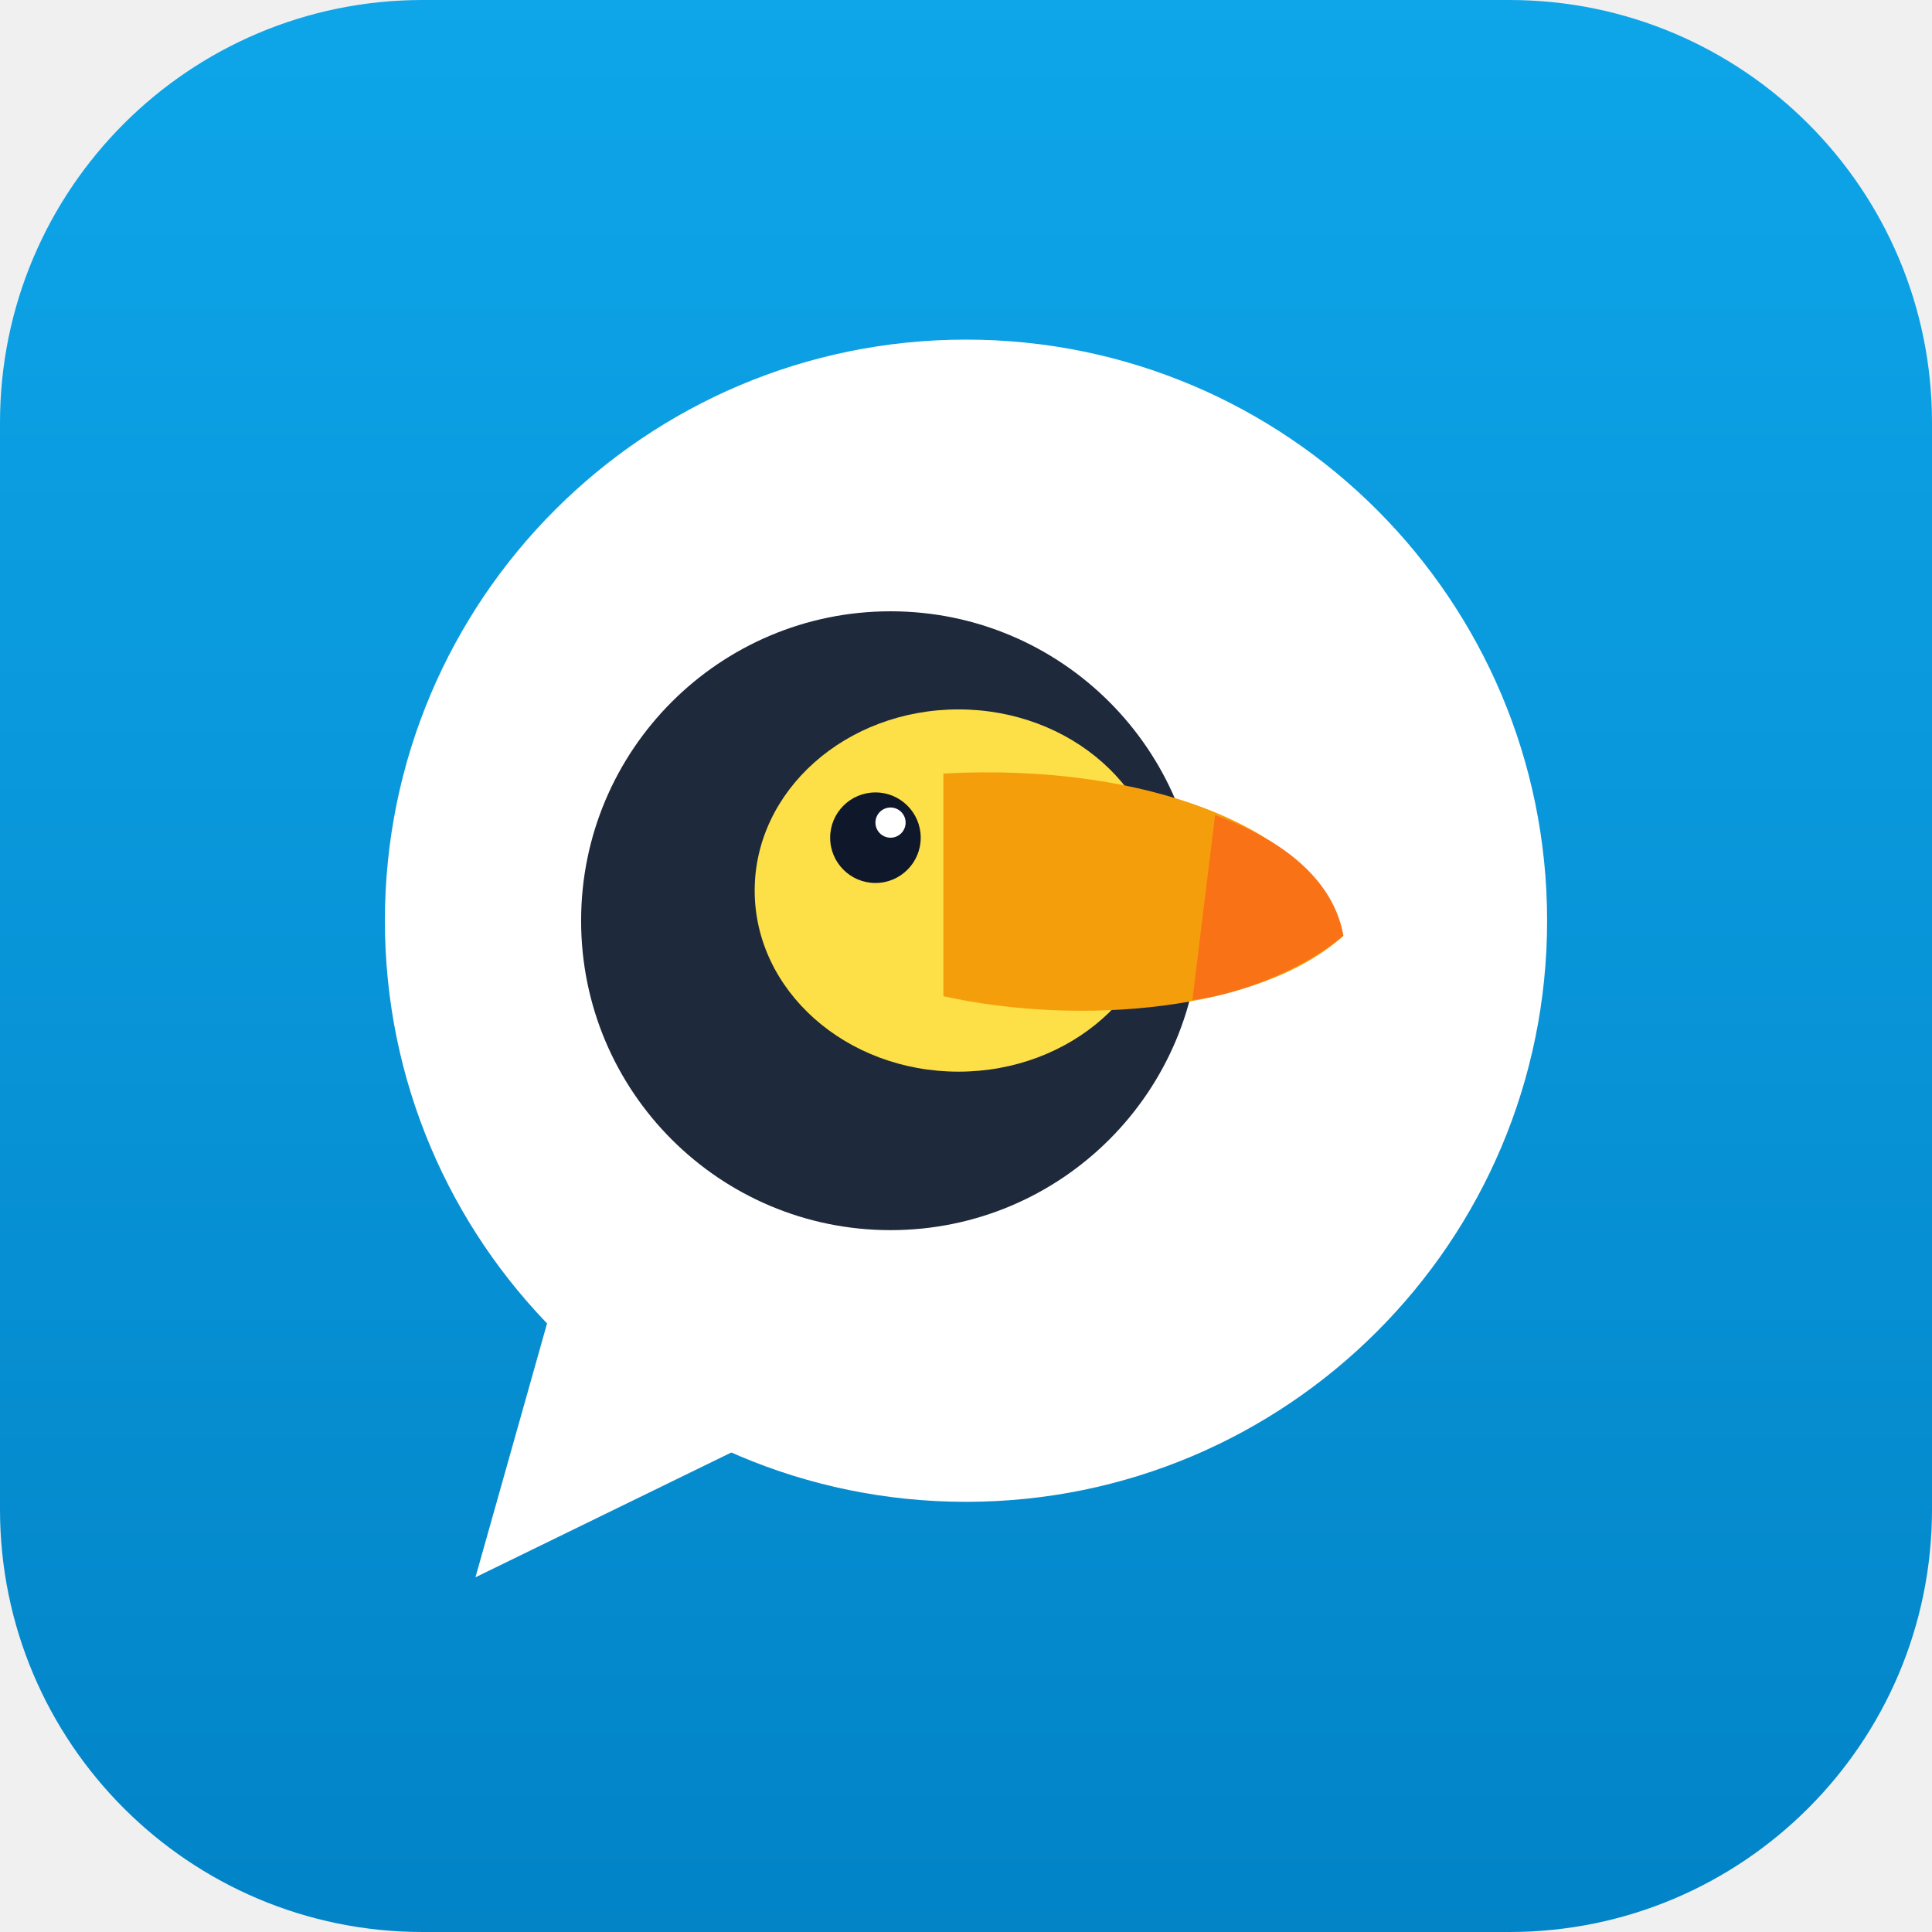
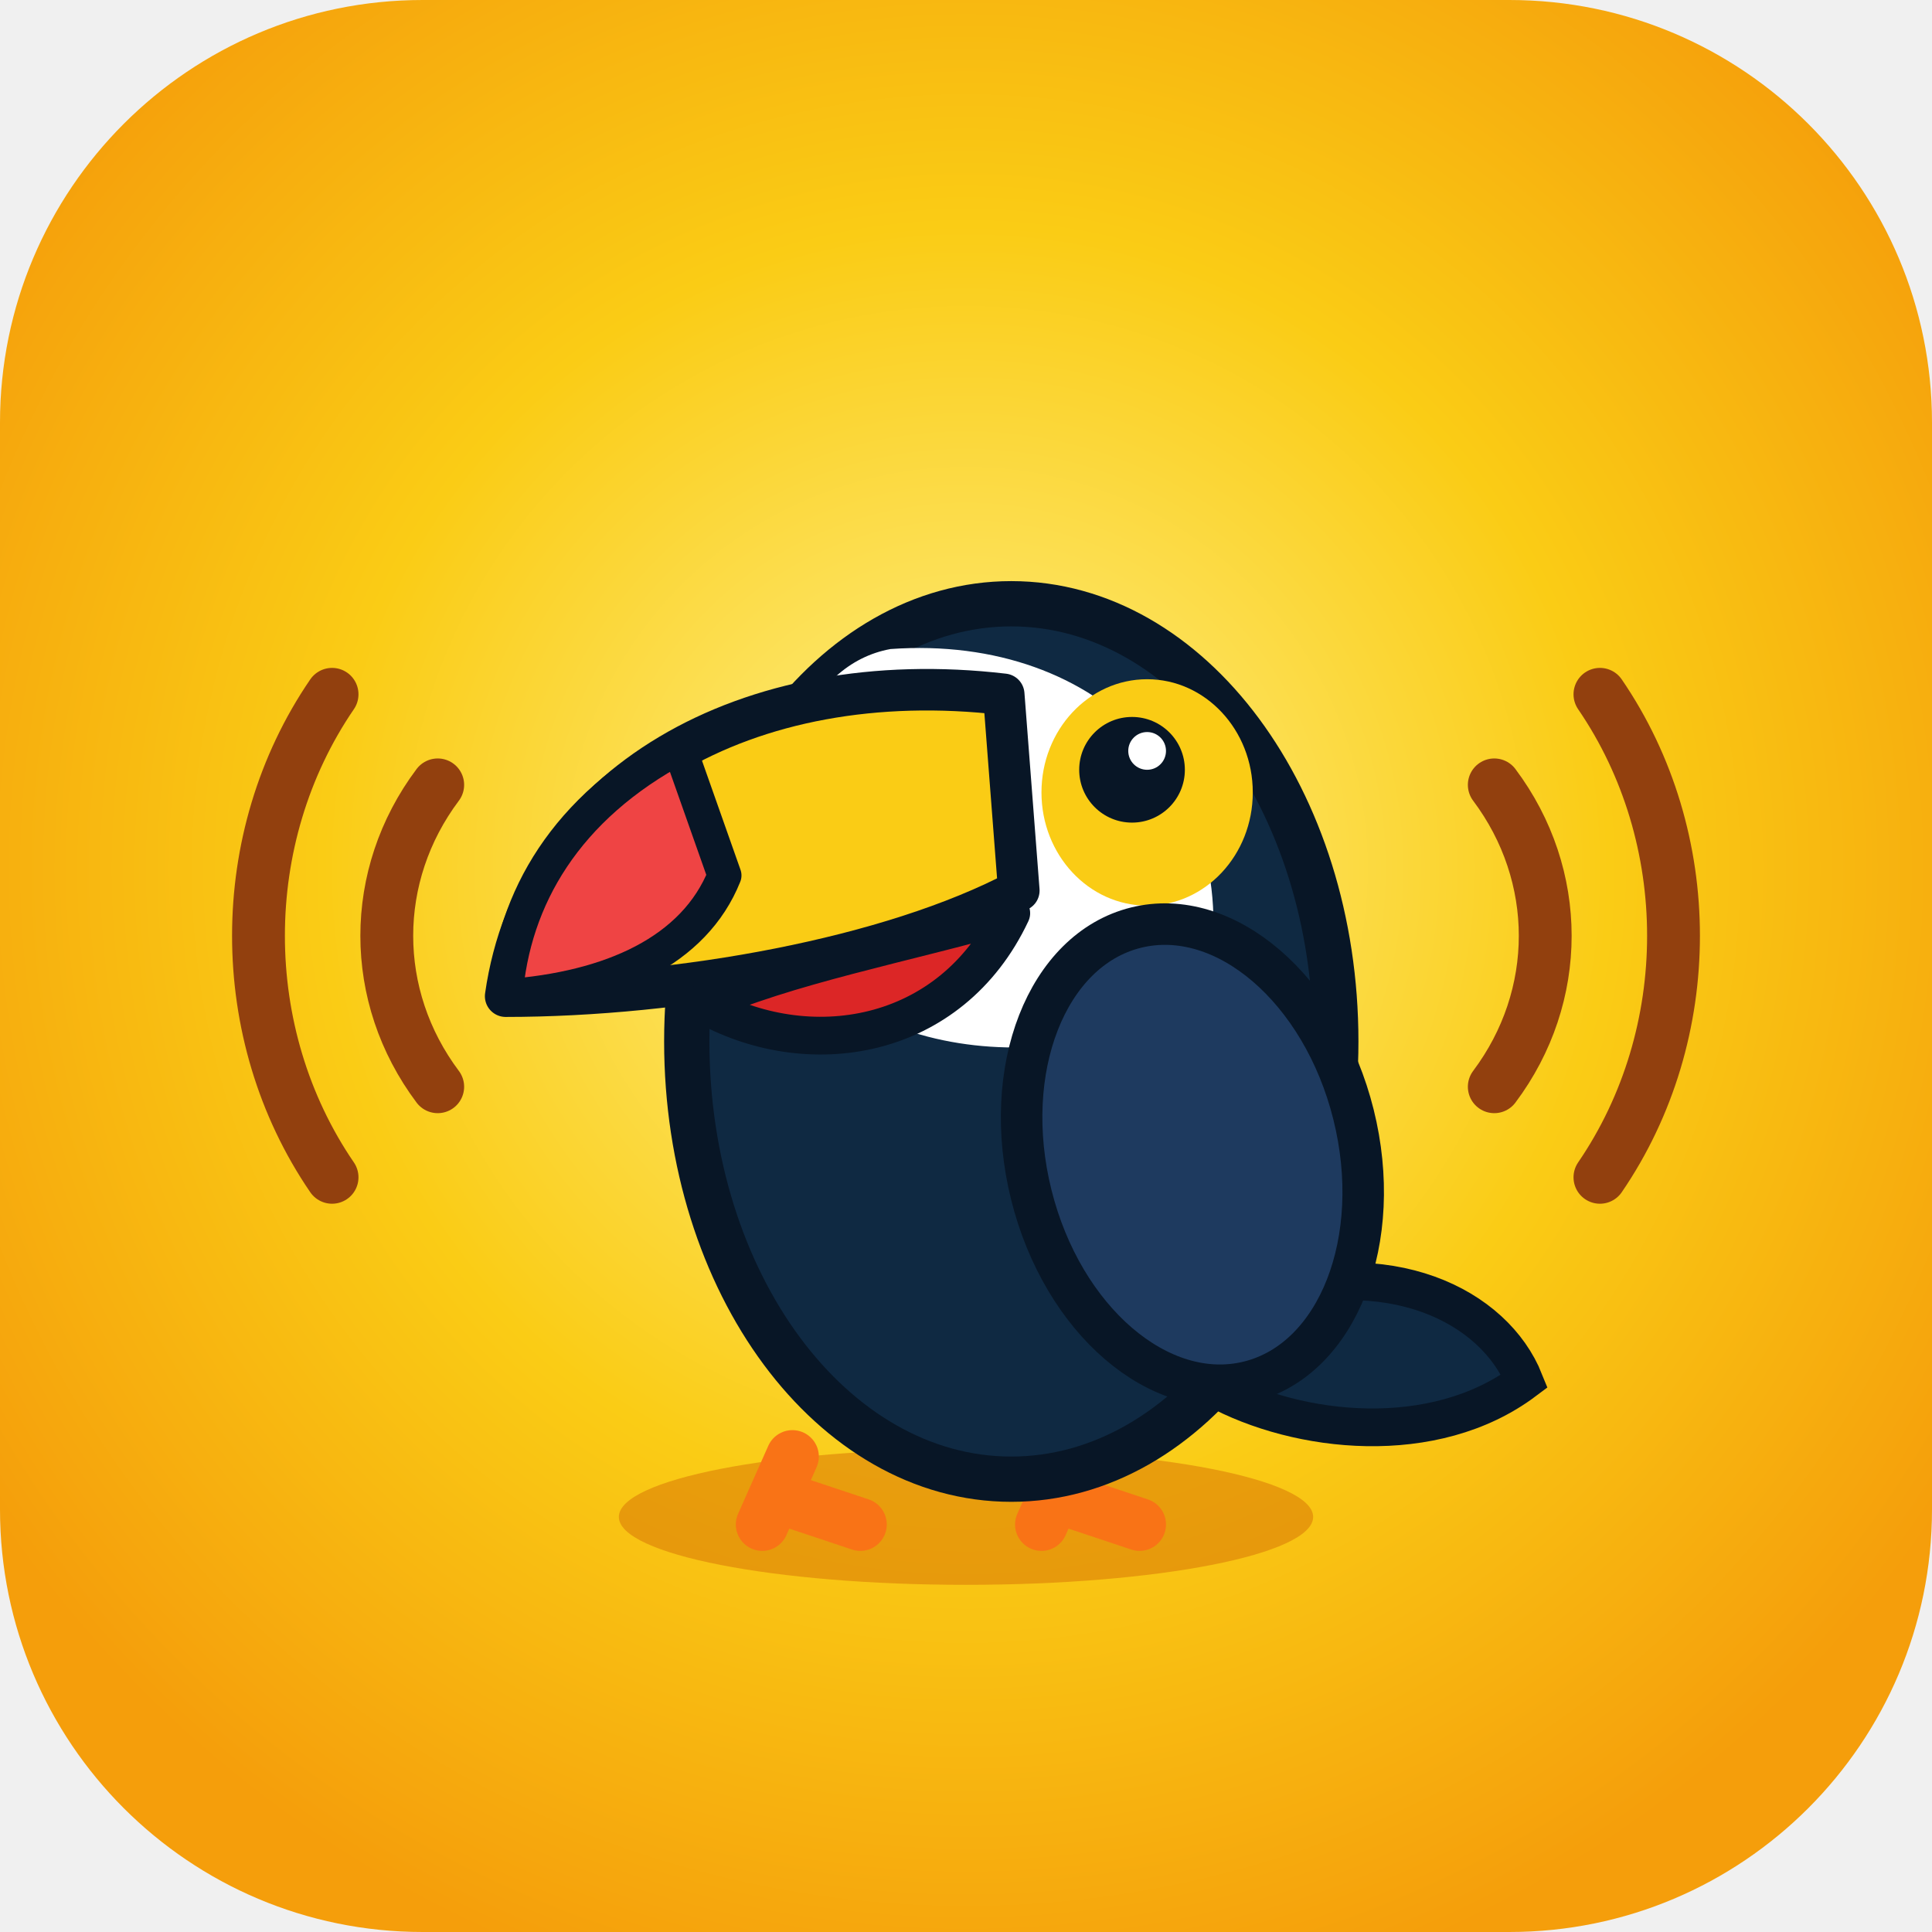
<svg xmlns="http://www.w3.org/2000/svg" viewBox="0 0 512 512">
  <defs>
-     <linearGradient id="sky" x1="0" y1="0" x2="0" y2="1">
-       <stop offset="0%" stop-color="#0EA5E9" />
-       <stop offset="100%" stop-color="#0284C7" />
-     </linearGradient>
+     <radialGradient id="sun" cx="50%" cy="45%" r="60%">
+       <stop offset="0%" stop-color="#FEF08A" />
+       <stop offset="55%" stop-color="#FACC15" />
+       <stop offset="100%" stop-color="#F59E0B" />
+     </radialGradient>
  </defs>
-   <rect width="512" height="512" rx="112" fill="url(#sky)" />
-   <circle cx="256" cy="244" r="154" fill="#FFFFFF" />
-   <path d="M148 340 L126 418 L208 378 Z" fill="#FFFFFF" />
-   <circle cx="236" cy="244" r="82" fill="#1E293B" />
-   <ellipse cx="254" cy="236" rx="54" ry="48" fill="#FDE047" />
-   <path d="M250 205 C304 202 350 220 356 248 C334 268 286 272 250 264 Z" fill="#F59E0B" />
-   <path d="M322 216 C344 224 354 236 356 248 C344 258 326 264 316 265 Z" fill="#F97316" />
-   <circle cx="232" cy="222" r="12" fill="#0F172A" />
-   <circle cx="236" cy="218" r="4" fill="#FFFFFF" />
+   <rect width="512" height="512" rx="112" fill="url(#sun)" />
+   <g stroke="#92400E" stroke-width="14" stroke-linecap="round" fill="none">
+     <path d="M88 184 C62 222 62 274 88 312" />
+     <path d="M116 208 C98 232 98 264 116 288" />
+     <path d="M424 184 C450 222 450 274 424 312" />
+     <path d="M396 208 C414 232 414 264 396 288" />
+   </g>
+   <ellipse cx="256" cy="402" rx="92" ry="18" fill="#D97706" opacity="0.55" />
+   <path d="M332 344 C368 332 396 346 404 366 C380 384 344 380 322 368 Z" fill="#0F2942" stroke="#081626" stroke-width="10" />
+   <path d="M210 386 L202 404 M210 398 L228 404 M284 386 L276 404 M284 398 L302 404" stroke="#F97316" stroke-width="14" stroke-linecap="round" />
+   <ellipse cx="268" cy="276" rx="86" ry="116" fill="#0F2942" stroke="#081626" stroke-width="12" />
+   <path d="M236 172 C292 168 330 208 320 262 C288 286 226 284 204 244 C202 204 214 176 236 172 Z" fill="#FFFFFF" />
+   <ellipse cx="304" cy="210" rx="28" ry="30" fill="#FACC15" />
+   <circle cx="300" cy="204" r="14" fill="#081626" />
+   <circle cx="304" cy="199" r="5" fill="#FFFFFF" />
+   <path d="M266 184 C198 176 142 208 134 264 C180 264 236 254 270 236 Z" fill="#FACC15" stroke="#081626" stroke-width="11" stroke-linejoin="round" />
+   <path d="M180 198 C150 214 136 238 134 264 C162 262 184 252 192 232 Z" fill="#EF4444" stroke="#081626" stroke-width="9" stroke-linejoin="round" />
+   <path d="M186 266 C214 282 252 276 268 242 C240 250 208 256 186 266 Z" fill="#DC2626" stroke="#081626" stroke-width="10" stroke-linejoin="round" />
+   <ellipse cx="316" cy="306" rx="44" ry="62" transform="rotate(-14 316 306)" fill="#1E3A5F" stroke="#081626" stroke-width="11" />
</svg>
